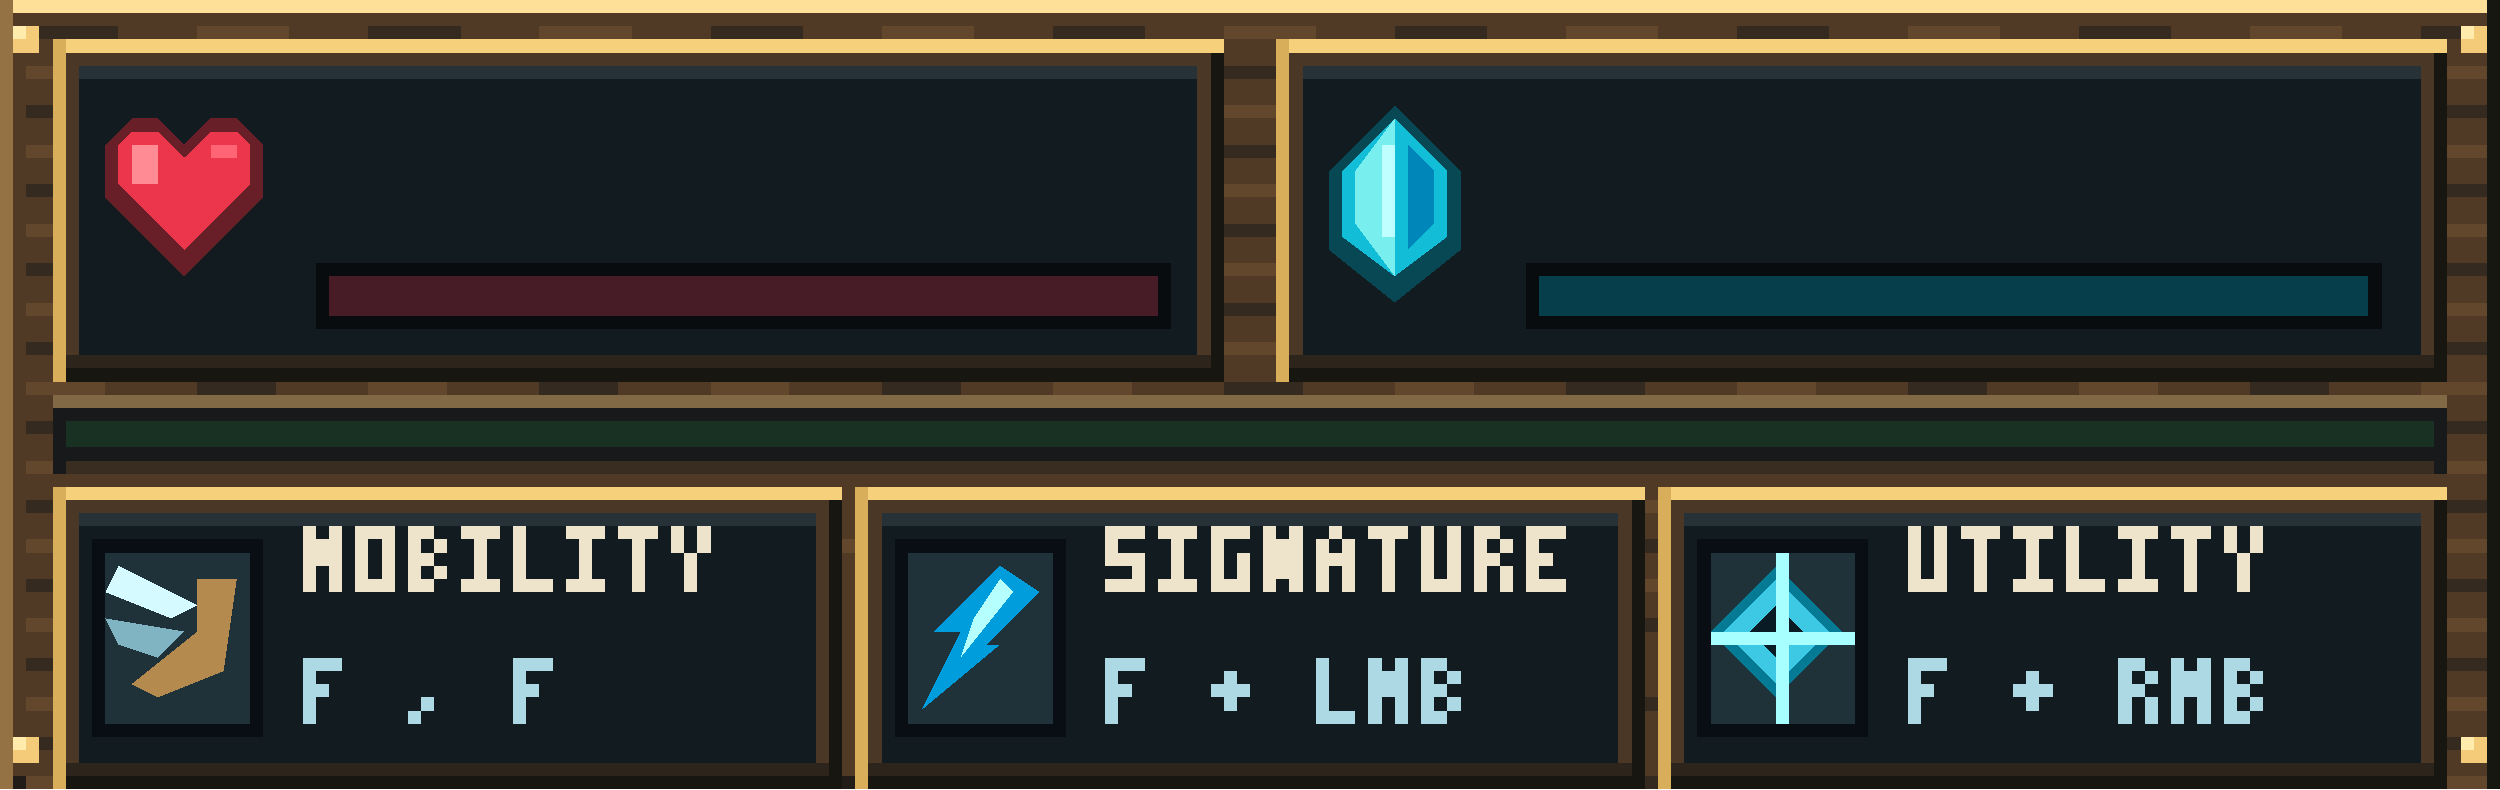
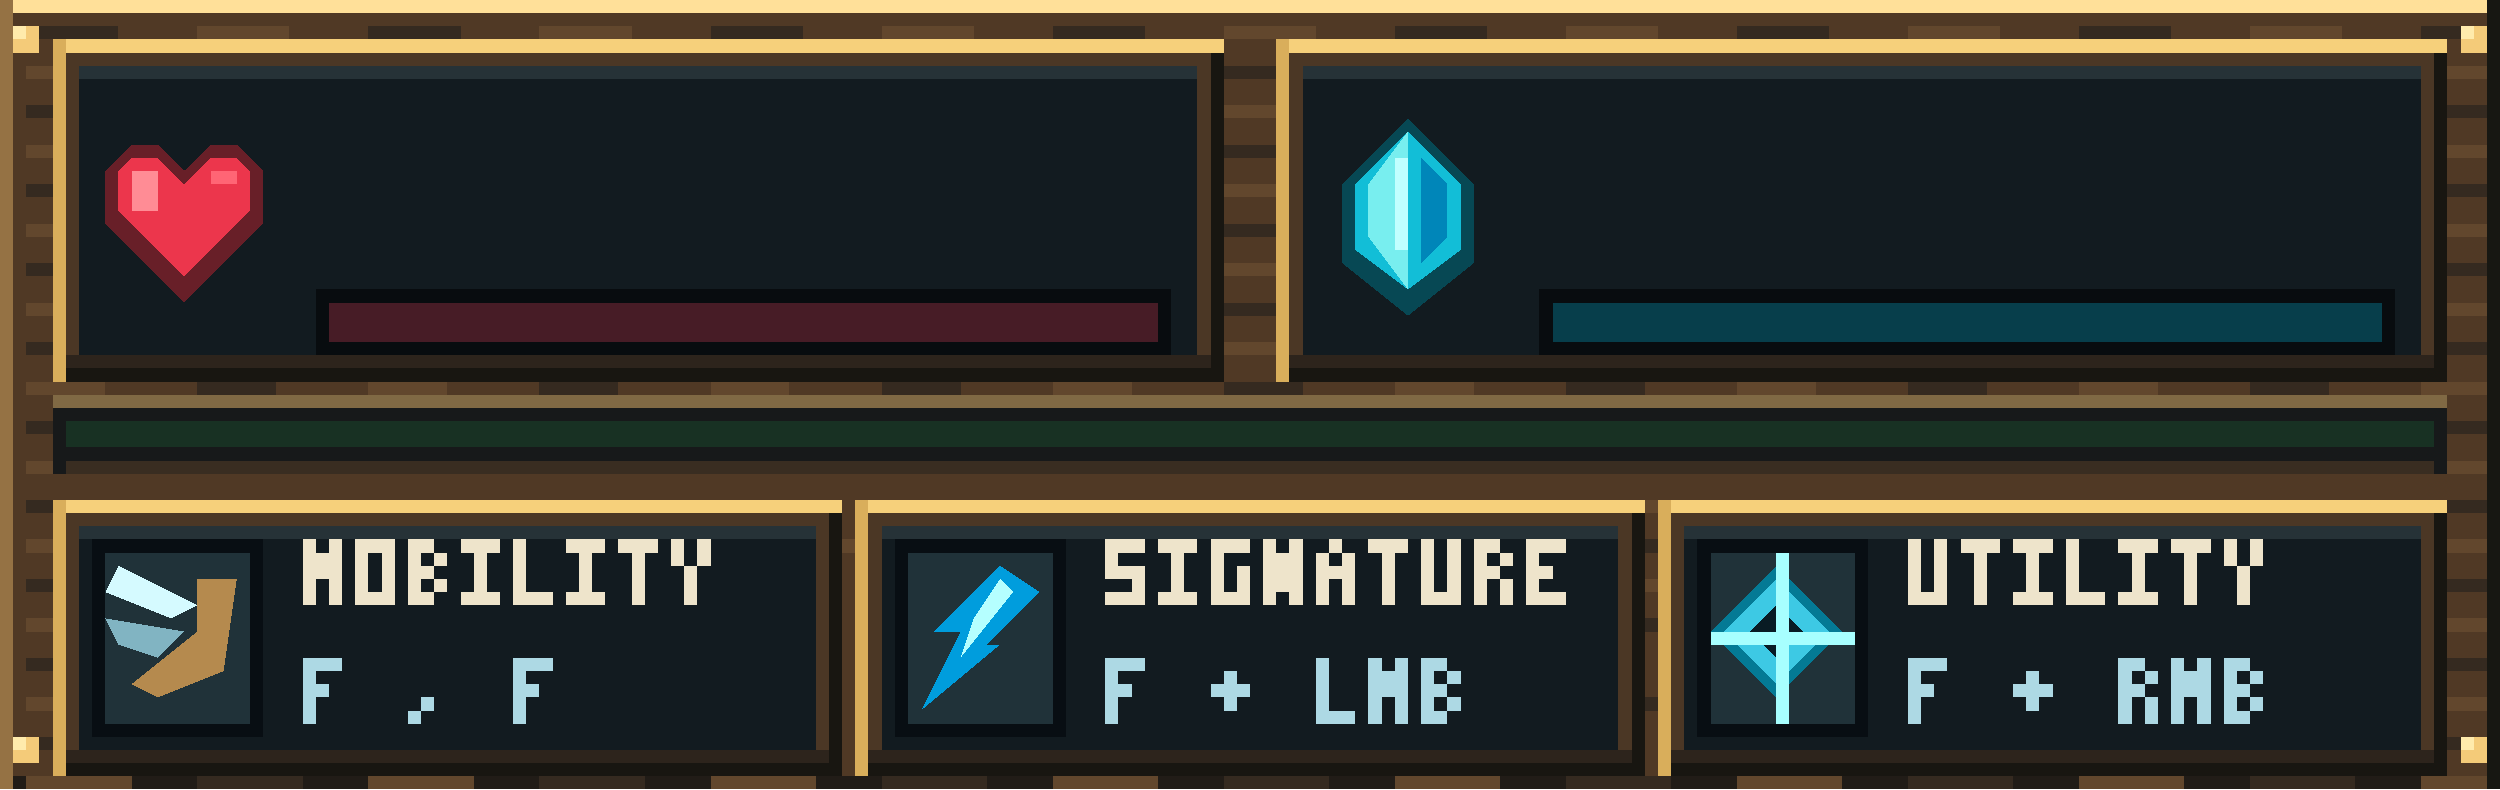
<svg xmlns="http://www.w3.org/2000/svg" width="190" height="60" viewBox="0 0 190 60" shape-rendering="crispEdges">
  <rect x="0" y="0" width="190" height="60" fill="#211c17" />
  <rect x="1" y="1" width="188" height="58" fill="#503925" />
  <rect x="2" y="2" width="7" height="1" fill="#352a20" />
  <rect x="15" y="2" width="7" height="1" fill="#62472d" />
  <rect x="28" y="2" width="7" height="1" fill="#352a20" />
  <rect x="41" y="2" width="7" height="1" fill="#62472d" />
  <rect x="54" y="2" width="7" height="1" fill="#352a20" />
  <rect x="67" y="2" width="7" height="1" fill="#62472d" />
  <rect x="80" y="2" width="7" height="1" fill="#352a20" />
  <rect x="93" y="2" width="7" height="1" fill="#62472d" />
  <rect x="106" y="2" width="7" height="1" fill="#352a20" />
  <rect x="119" y="2" width="7" height="1" fill="#62472d" />
  <rect x="132" y="2" width="7" height="1" fill="#352a20" />
  <rect x="145" y="2" width="7" height="1" fill="#62472d" />
  <rect x="158" y="2" width="7" height="1" fill="#352a20" />
  <rect x="171" y="2" width="7" height="1" fill="#62472d" />
  <rect x="184" y="2" width="7" height="1" fill="#352a20" />
  <rect x="2" y="5" width="10" height="1" fill="#62472d" />
  <rect x="15" y="5" width="10" height="1" fill="#352a20" />
  <rect x="28" y="5" width="10" height="1" fill="#62472d" />
  <rect x="41" y="5" width="10" height="1" fill="#352a20" />
  <rect x="54" y="5" width="10" height="1" fill="#62472d" />
  <rect x="67" y="5" width="10" height="1" fill="#352a20" />
  <rect x="80" y="5" width="10" height="1" fill="#62472d" />
  <rect x="93" y="5" width="10" height="1" fill="#352a20" />
  <rect x="106" y="5" width="10" height="1" fill="#62472d" />
  <rect x="119" y="5" width="10" height="1" fill="#352a20" />
  <rect x="132" y="5" width="10" height="1" fill="#62472d" />
  <rect x="145" y="5" width="10" height="1" fill="#352a20" />
  <rect x="158" y="5" width="10" height="1" fill="#62472d" />
  <rect x="171" y="5" width="10" height="1" fill="#352a20" />
  <rect x="184" y="5" width="10" height="1" fill="#62472d" />
  <rect x="2" y="8" width="6" height="1" fill="#352a20" />
  <rect x="15" y="8" width="6" height="1" fill="#62472d" />
  <rect x="28" y="8" width="6" height="1" fill="#352a20" />
  <rect x="41" y="8" width="6" height="1" fill="#62472d" />
  <rect x="54" y="8" width="6" height="1" fill="#352a20" />
  <rect x="67" y="8" width="6" height="1" fill="#62472d" />
  <rect x="80" y="8" width="6" height="1" fill="#352a20" />
  <rect x="93" y="8" width="6" height="1" fill="#62472d" />
  <rect x="106" y="8" width="6" height="1" fill="#352a20" />
  <rect x="119" y="8" width="6" height="1" fill="#62472d" />
  <rect x="132" y="8" width="6" height="1" fill="#352a20" />
  <rect x="145" y="8" width="6" height="1" fill="#62472d" />
  <rect x="158" y="8" width="6" height="1" fill="#352a20" />
  <rect x="171" y="8" width="6" height="1" fill="#62472d" />
  <rect x="184" y="8" width="6" height="1" fill="#352a20" />
  <rect x="2" y="11" width="9" height="1" fill="#62472d" />
  <rect x="15" y="11" width="9" height="1" fill="#352a20" />
  <rect x="28" y="11" width="9" height="1" fill="#62472d" />
  <rect x="41" y="11" width="9" height="1" fill="#352a20" />
  <rect x="54" y="11" width="9" height="1" fill="#62472d" />
  <rect x="67" y="11" width="9" height="1" fill="#352a20" />
  <rect x="80" y="11" width="9" height="1" fill="#62472d" />
  <rect x="93" y="11" width="9" height="1" fill="#352a20" />
  <rect x="106" y="11" width="9" height="1" fill="#62472d" />
  <rect x="119" y="11" width="9" height="1" fill="#352a20" />
  <rect x="132" y="11" width="9" height="1" fill="#62472d" />
  <rect x="145" y="11" width="9" height="1" fill="#352a20" />
  <rect x="158" y="11" width="9" height="1" fill="#62472d" />
  <rect x="171" y="11" width="9" height="1" fill="#352a20" />
  <rect x="184" y="11" width="9" height="1" fill="#62472d" />
  <rect x="2" y="14" width="5" height="1" fill="#352a20" />
  <rect x="15" y="14" width="5" height="1" fill="#62472d" />
  <rect x="28" y="14" width="5" height="1" fill="#352a20" />
  <rect x="41" y="14" width="5" height="1" fill="#62472d" />
  <rect x="54" y="14" width="5" height="1" fill="#352a20" />
  <rect x="67" y="14" width="5" height="1" fill="#62472d" />
  <rect x="80" y="14" width="5" height="1" fill="#352a20" />
  <rect x="93" y="14" width="5" height="1" fill="#62472d" />
  <rect x="106" y="14" width="5" height="1" fill="#352a20" />
  <rect x="119" y="14" width="5" height="1" fill="#62472d" />
  <rect x="132" y="14" width="5" height="1" fill="#352a20" />
  <rect x="145" y="14" width="5" height="1" fill="#62472d" />
  <rect x="158" y="14" width="5" height="1" fill="#352a20" />
  <rect x="171" y="14" width="5" height="1" fill="#62472d" />
  <rect x="184" y="14" width="5" height="1" fill="#352a20" />
  <rect x="2" y="17" width="8" height="1" fill="#62472d" />
  <rect x="15" y="17" width="8" height="1" fill="#352a20" />
  <rect x="28" y="17" width="8" height="1" fill="#62472d" />
  <rect x="41" y="17" width="8" height="1" fill="#352a20" />
  <rect x="54" y="17" width="8" height="1" fill="#62472d" />
  <rect x="67" y="17" width="8" height="1" fill="#352a20" />
  <rect x="80" y="17" width="8" height="1" fill="#62472d" />
  <rect x="93" y="17" width="8" height="1" fill="#352a20" />
  <rect x="106" y="17" width="8" height="1" fill="#62472d" />
  <rect x="119" y="17" width="8" height="1" fill="#352a20" />
  <rect x="132" y="17" width="8" height="1" fill="#62472d" />
  <rect x="145" y="17" width="8" height="1" fill="#352a20" />
  <rect x="158" y="17" width="8" height="1" fill="#62472d" />
  <rect x="171" y="17" width="8" height="1" fill="#352a20" />
  <rect x="184" y="17" width="8" height="1" fill="#62472d" />
  <rect x="2" y="20" width="11" height="1" fill="#352a20" />
  <rect x="15" y="20" width="11" height="1" fill="#62472d" />
  <rect x="28" y="20" width="11" height="1" fill="#352a20" />
  <rect x="41" y="20" width="11" height="1" fill="#62472d" />
  <rect x="54" y="20" width="11" height="1" fill="#352a20" />
  <rect x="67" y="20" width="11" height="1" fill="#62472d" />
  <rect x="80" y="20" width="11" height="1" fill="#352a20" />
  <rect x="93" y="20" width="11" height="1" fill="#62472d" />
  <rect x="106" y="20" width="11" height="1" fill="#352a20" />
  <rect x="119" y="20" width="11" height="1" fill="#62472d" />
  <rect x="132" y="20" width="11" height="1" fill="#352a20" />
  <rect x="145" y="20" width="11" height="1" fill="#62472d" />
  <rect x="158" y="20" width="11" height="1" fill="#352a20" />
  <rect x="171" y="20" width="11" height="1" fill="#62472d" />
  <rect x="184" y="20" width="11" height="1" fill="#352a20" />
  <rect x="2" y="23" width="7" height="1" fill="#62472d" />
  <rect x="15" y="23" width="7" height="1" fill="#352a20" />
  <rect x="28" y="23" width="7" height="1" fill="#62472d" />
  <rect x="41" y="23" width="7" height="1" fill="#352a20" />
  <rect x="54" y="23" width="7" height="1" fill="#62472d" />
  <rect x="67" y="23" width="7" height="1" fill="#352a20" />
  <rect x="80" y="23" width="7" height="1" fill="#62472d" />
  <rect x="93" y="23" width="7" height="1" fill="#352a20" />
  <rect x="106" y="23" width="7" height="1" fill="#62472d" />
  <rect x="119" y="23" width="7" height="1" fill="#352a20" />
  <rect x="132" y="23" width="7" height="1" fill="#62472d" />
  <rect x="145" y="23" width="7" height="1" fill="#352a20" />
  <rect x="158" y="23" width="7" height="1" fill="#62472d" />
  <rect x="171" y="23" width="7" height="1" fill="#352a20" />
  <rect x="184" y="23" width="7" height="1" fill="#62472d" />
  <rect x="2" y="26" width="10" height="1" fill="#352a20" />
  <rect x="15" y="26" width="10" height="1" fill="#62472d" />
  <rect x="28" y="26" width="10" height="1" fill="#352a20" />
  <rect x="41" y="26" width="10" height="1" fill="#62472d" />
  <rect x="54" y="26" width="10" height="1" fill="#352a20" />
  <rect x="67" y="26" width="10" height="1" fill="#62472d" />
  <rect x="80" y="26" width="10" height="1" fill="#352a20" />
  <rect x="93" y="26" width="10" height="1" fill="#62472d" />
  <rect x="106" y="26" width="10" height="1" fill="#352a20" />
  <rect x="119" y="26" width="10" height="1" fill="#62472d" />
  <rect x="132" y="26" width="10" height="1" fill="#352a20" />
  <rect x="145" y="26" width="10" height="1" fill="#62472d" />
  <rect x="158" y="26" width="10" height="1" fill="#352a20" />
  <rect x="171" y="26" width="10" height="1" fill="#62472d" />
  <rect x="184" y="26" width="10" height="1" fill="#352a20" />
  <rect x="2" y="29" width="6" height="1" fill="#62472d" />
  <rect x="15" y="29" width="6" height="1" fill="#352a20" />
  <rect x="28" y="29" width="6" height="1" fill="#62472d" />
  <rect x="41" y="29" width="6" height="1" fill="#352a20" />
  <rect x="54" y="29" width="6" height="1" fill="#62472d" />
  <rect x="67" y="29" width="6" height="1" fill="#352a20" />
  <rect x="80" y="29" width="6" height="1" fill="#62472d" />
  <rect x="93" y="29" width="6" height="1" fill="#352a20" />
  <rect x="106" y="29" width="6" height="1" fill="#62472d" />
  <rect x="119" y="29" width="6" height="1" fill="#352a20" />
  <rect x="132" y="29" width="6" height="1" fill="#62472d" />
  <rect x="145" y="29" width="6" height="1" fill="#352a20" />
  <rect x="158" y="29" width="6" height="1" fill="#62472d" />
  <rect x="171" y="29" width="6" height="1" fill="#352a20" />
  <rect x="184" y="29" width="6" height="1" fill="#62472d" />
  <rect x="2" y="32" width="9" height="1" fill="#352a20" />
  <rect x="15" y="32" width="9" height="1" fill="#62472d" />
  <rect x="28" y="32" width="9" height="1" fill="#352a20" />
  <rect x="41" y="32" width="9" height="1" fill="#62472d" />
  <rect x="54" y="32" width="9" height="1" fill="#352a20" />
  <rect x="67" y="32" width="9" height="1" fill="#62472d" />
  <rect x="80" y="32" width="9" height="1" fill="#352a20" />
  <rect x="93" y="32" width="9" height="1" fill="#62472d" />
  <rect x="106" y="32" width="9" height="1" fill="#352a20" />
  <rect x="119" y="32" width="9" height="1" fill="#62472d" />
  <rect x="132" y="32" width="9" height="1" fill="#352a20" />
  <rect x="145" y="32" width="9" height="1" fill="#62472d" />
  <rect x="158" y="32" width="9" height="1" fill="#352a20" />
  <rect x="171" y="32" width="9" height="1" fill="#62472d" />
  <rect x="184" y="32" width="9" height="1" fill="#352a20" />
  <rect x="2" y="35" width="5" height="1" fill="#62472d" />
  <rect x="15" y="35" width="5" height="1" fill="#352a20" />
  <rect x="28" y="35" width="5" height="1" fill="#62472d" />
  <rect x="41" y="35" width="5" height="1" fill="#352a20" />
  <rect x="54" y="35" width="5" height="1" fill="#62472d" />
  <rect x="67" y="35" width="5" height="1" fill="#352a20" />
  <rect x="80" y="35" width="5" height="1" fill="#62472d" />
  <rect x="93" y="35" width="5" height="1" fill="#352a20" />
  <rect x="106" y="35" width="5" height="1" fill="#62472d" />
  <rect x="119" y="35" width="5" height="1" fill="#352a20" />
  <rect x="132" y="35" width="5" height="1" fill="#62472d" />
  <rect x="145" y="35" width="5" height="1" fill="#352a20" />
  <rect x="158" y="35" width="5" height="1" fill="#62472d" />
  <rect x="171" y="35" width="5" height="1" fill="#352a20" />
  <rect x="184" y="35" width="5" height="1" fill="#62472d" />
  <rect x="2" y="38" width="8" height="1" fill="#352a20" />
  <rect x="15" y="38" width="8" height="1" fill="#62472d" />
  <rect x="28" y="38" width="8" height="1" fill="#352a20" />
  <rect x="41" y="38" width="8" height="1" fill="#62472d" />
  <rect x="54" y="38" width="8" height="1" fill="#352a20" />
  <rect x="67" y="38" width="8" height="1" fill="#62472d" />
  <rect x="80" y="38" width="8" height="1" fill="#352a20" />
  <rect x="93" y="38" width="8" height="1" fill="#62472d" />
  <rect x="106" y="38" width="8" height="1" fill="#352a20" />
  <rect x="119" y="38" width="8" height="1" fill="#62472d" />
  <rect x="132" y="38" width="8" height="1" fill="#352a20" />
  <rect x="145" y="38" width="8" height="1" fill="#62472d" />
  <rect x="158" y="38" width="8" height="1" fill="#352a20" />
  <rect x="171" y="38" width="8" height="1" fill="#62472d" />
  <rect x="184" y="38" width="8" height="1" fill="#352a20" />
  <rect x="2" y="41" width="11" height="1" fill="#62472d" />
  <rect x="15" y="41" width="11" height="1" fill="#352a20" />
  <rect x="28" y="41" width="11" height="1" fill="#62472d" />
  <rect x="41" y="41" width="11" height="1" fill="#352a20" />
  <rect x="54" y="41" width="11" height="1" fill="#62472d" />
  <rect x="67" y="41" width="11" height="1" fill="#352a20" />
  <rect x="80" y="41" width="11" height="1" fill="#62472d" />
  <rect x="93" y="41" width="11" height="1" fill="#352a20" />
  <rect x="106" y="41" width="11" height="1" fill="#62472d" />
  <rect x="119" y="41" width="11" height="1" fill="#352a20" />
  <rect x="132" y="41" width="11" height="1" fill="#62472d" />
  <rect x="145" y="41" width="11" height="1" fill="#352a20" />
  <rect x="158" y="41" width="11" height="1" fill="#62472d" />
  <rect x="171" y="41" width="11" height="1" fill="#352a20" />
  <rect x="184" y="41" width="11" height="1" fill="#62472d" />
  <rect x="2" y="44" width="7" height="1" fill="#352a20" />
  <rect x="15" y="44" width="7" height="1" fill="#62472d" />
  <rect x="28" y="44" width="7" height="1" fill="#352a20" />
  <rect x="41" y="44" width="7" height="1" fill="#62472d" />
  <rect x="54" y="44" width="7" height="1" fill="#352a20" />
  <rect x="67" y="44" width="7" height="1" fill="#62472d" />
  <rect x="80" y="44" width="7" height="1" fill="#352a20" />
  <rect x="93" y="44" width="7" height="1" fill="#62472d" />
  <rect x="106" y="44" width="7" height="1" fill="#352a20" />
  <rect x="119" y="44" width="7" height="1" fill="#62472d" />
  <rect x="132" y="44" width="7" height="1" fill="#352a20" />
  <rect x="145" y="44" width="7" height="1" fill="#62472d" />
  <rect x="158" y="44" width="7" height="1" fill="#352a20" />
  <rect x="171" y="44" width="7" height="1" fill="#62472d" />
  <rect x="184" y="44" width="7" height="1" fill="#352a20" />
  <rect x="2" y="47" width="10" height="1" fill="#62472d" />
  <rect x="15" y="47" width="10" height="1" fill="#352a20" />
  <rect x="28" y="47" width="10" height="1" fill="#62472d" />
  <rect x="41" y="47" width="10" height="1" fill="#352a20" />
  <rect x="54" y="47" width="10" height="1" fill="#62472d" />
  <rect x="67" y="47" width="10" height="1" fill="#352a20" />
  <rect x="80" y="47" width="10" height="1" fill="#62472d" />
  <rect x="93" y="47" width="10" height="1" fill="#352a20" />
  <rect x="106" y="47" width="10" height="1" fill="#62472d" />
  <rect x="119" y="47" width="10" height="1" fill="#352a20" />
  <rect x="132" y="47" width="10" height="1" fill="#62472d" />
  <rect x="145" y="47" width="10" height="1" fill="#352a20" />
  <rect x="158" y="47" width="10" height="1" fill="#62472d" />
  <rect x="171" y="47" width="10" height="1" fill="#352a20" />
  <rect x="184" y="47" width="10" height="1" fill="#62472d" />
  <rect x="2" y="50" width="6" height="1" fill="#352a20" />
  <rect x="15" y="50" width="6" height="1" fill="#62472d" />
  <rect x="28" y="50" width="6" height="1" fill="#352a20" />
  <rect x="41" y="50" width="6" height="1" fill="#62472d" />
  <rect x="54" y="50" width="6" height="1" fill="#352a20" />
  <rect x="67" y="50" width="6" height="1" fill="#62472d" />
  <rect x="80" y="50" width="6" height="1" fill="#352a20" />
  <rect x="93" y="50" width="6" height="1" fill="#62472d" />
  <rect x="106" y="50" width="6" height="1" fill="#352a20" />
  <rect x="119" y="50" width="6" height="1" fill="#62472d" />
  <rect x="132" y="50" width="6" height="1" fill="#352a20" />
  <rect x="145" y="50" width="6" height="1" fill="#62472d" />
  <rect x="158" y="50" width="6" height="1" fill="#352a20" />
  <rect x="171" y="50" width="6" height="1" fill="#62472d" />
  <rect x="184" y="50" width="6" height="1" fill="#352a20" />
  <rect x="2" y="53" width="9" height="1" fill="#62472d" />
  <rect x="15" y="53" width="9" height="1" fill="#352a20" />
  <rect x="28" y="53" width="9" height="1" fill="#62472d" />
  <rect x="41" y="53" width="9" height="1" fill="#352a20" />
  <rect x="54" y="53" width="9" height="1" fill="#62472d" />
  <rect x="67" y="53" width="9" height="1" fill="#352a20" />
  <rect x="80" y="53" width="9" height="1" fill="#62472d" />
  <rect x="93" y="53" width="9" height="1" fill="#352a20" />
  <rect x="106" y="53" width="9" height="1" fill="#62472d" />
  <rect x="119" y="53" width="9" height="1" fill="#352a20" />
  <rect x="132" y="53" width="9" height="1" fill="#62472d" />
  <rect x="145" y="53" width="9" height="1" fill="#352a20" />
  <rect x="158" y="53" width="9" height="1" fill="#62472d" />
  <rect x="171" y="53" width="9" height="1" fill="#352a20" />
  <rect x="184" y="53" width="9" height="1" fill="#62472d" />
  <rect x="2" y="56" width="5" height="1" fill="#352a20" />
  <rect x="15" y="56" width="5" height="1" fill="#62472d" />
  <rect x="28" y="56" width="5" height="1" fill="#352a20" />
  <rect x="41" y="56" width="5" height="1" fill="#62472d" />
  <rect x="54" y="56" width="5" height="1" fill="#352a20" />
  <rect x="67" y="56" width="5" height="1" fill="#62472d" />
  <rect x="80" y="56" width="5" height="1" fill="#352a20" />
  <rect x="93" y="56" width="5" height="1" fill="#62472d" />
  <rect x="106" y="56" width="5" height="1" fill="#352a20" />
  <rect x="119" y="56" width="5" height="1" fill="#62472d" />
  <rect x="132" y="56" width="5" height="1" fill="#352a20" />
  <rect x="145" y="56" width="5" height="1" fill="#62472d" />
  <rect x="158" y="56" width="5" height="1" fill="#352a20" />
  <rect x="171" y="56" width="5" height="1" fill="#62472d" />
  <rect x="184" y="56" width="5" height="1" fill="#352a20" />
  <rect x="2" y="59" width="8" height="1" fill="#62472d" />
  <rect x="15" y="59" width="8" height="1" fill="#352a20" />
  <rect x="28" y="59" width="8" height="1" fill="#62472d" />
  <rect x="41" y="59" width="8" height="1" fill="#352a20" />
  <rect x="54" y="59" width="8" height="1" fill="#62472d" />
  <rect x="67" y="59" width="8" height="1" fill="#352a20" />
  <rect x="80" y="59" width="8" height="1" fill="#62472d" />
  <rect x="93" y="59" width="8" height="1" fill="#352a20" />
  <rect x="106" y="59" width="8" height="1" fill="#62472d" />
  <rect x="119" y="59" width="8" height="1" fill="#352a20" />
  <rect x="132" y="59" width="8" height="1" fill="#62472d" />
  <rect x="145" y="59" width="8" height="1" fill="#352a20" />
  <rect x="158" y="59" width="8" height="1" fill="#62472d" />
  <rect x="171" y="59" width="8" height="1" fill="#352a20" />
  <rect x="184" y="59" width="8" height="1" fill="#62472d" />
  <rect x="0" y="0" width="190" height="1" fill="#ffe099" />
  <rect x="0" y="0" width="1" height="60" fill="#957244" />
  <rect x="189" y="0" width="1" height="60" fill="#171712" />
  <rect x="4" y="3" width="89" height="26" fill="#181611" />
  <rect x="4" y="3" width="89" height="1" fill="#f6d07b" />
  <rect x="4" y="3" width="1" height="26" fill="#d9ae5b" />
  <rect x="5" y="4" width="87" height="24" fill="#4b3725" />
  <rect x="6" y="5" width="85" height="22" fill="#121b20" />
  <rect x="6" y="5" width="85" height="1" fill="#263237" />
  <rect x="5" y="27" width="87" height="1" fill="#2d241c" />
  <rect x="97" y="3" width="89" height="26" fill="#181611" />
  <rect x="97" y="3" width="89" height="1" fill="#f6d07b" />
  <rect x="97" y="3" width="1" height="26" fill="#d9ae5b" />
  <rect x="98" y="4" width="87" height="24" fill="#4b3725" />
  <rect x="99" y="5" width="85" height="22" fill="#121b20" />
  <rect x="99" y="5" width="85" height="1" fill="#263237" />
  <rect x="98" y="27" width="87" height="1" fill="#2d241c" />
-   <g transform="translate(8 9)">
+   <g transform="translate(8 11)">
    <polygon points="0,2 2,0 4,0 6,2 8,0 10,0 12,2 12,6 6,12 0,6" fill="#681f28" />
    <polygon points="1,2 2,1 4,1 6,3 8,1 10,1 11,2 11,5 6,10 1,5" fill="#ec364c" />
    <rect x="2" y="2" width="2" height="3" fill="#ff8c95" />
    <rect x="8" y="2" width="2" height="1" fill="#ff6575" />
  </g>
-   <g transform="translate(101 8)">
+   <g transform="translate(102 9)">
    <polygon points="5,0 10,5 10,11 5,15 0,11 0,5" fill="#074854" />
    <polygon points="5,1 9,5 9,10 5,13 1,10 1,5" fill="#12bed7" />
    <polygon points="5,1 5,13 2,9 2,5" fill="#78eeef" />
    <polygon points="6,3 8,5 8,9 6,11" fill="#0086b9" />
    <rect x="4" y="3" width="1" height="7" fill="#c0ffff" />
  </g>
-   <rect x="24" y="20" width="65" height="5" fill="#080c0f" />
-   <rect x="25" y="21" width="63" height="3" fill="#471c26" />
-   <rect x="116" y="20" width="65" height="5" fill="#080c0f" />
-   <rect x="117" y="21" width="63" height="3" fill="#073e4b" />
+   <rect x="24" y="22" width="65" height="5" fill="#080c0f" />
+   <rect x="25" y="23" width="63" height="3" fill="#471c26" />
+   <rect x="117" y="22" width="65" height="5" fill="#080c0f" />
+   <rect x="118" y="23" width="63" height="3" fill="#073e4b" />
  <rect x="4" y="30" width="182" height="6" fill="#17191a" />
  <rect x="4" y="30" width="182" height="1" fill="#806944" />
  <rect x="5" y="32" width="180" height="2" fill="#183123" />
  <rect x="5" y="35" width="180" height="1" fill="#392d21" />
-   <rect x="4" y="37" width="60" height="23" fill="#181611" />
-   <rect x="4" y="37" width="60" height="1" fill="#f6d07b" />
-   <rect x="4" y="37" width="1" height="23" fill="#d9ae5b" />
-   <rect x="5" y="38" width="58" height="21" fill="#4b3725" />
-   <rect x="6" y="39" width="56" height="19" fill="#121b20" />
-   <rect x="6" y="39" width="56" height="1" fill="#263237" />
-   <rect x="5" y="58" width="58" height="1" fill="#2d241c" />
+   <rect x="4" y="38" width="60" height="21" fill="#181611" />
+   <rect x="4" y="38" width="60" height="1" fill="#f6d07b" />
+   <rect x="4" y="38" width="1" height="21" fill="#d9ae5b" />
+   <rect x="5" y="39" width="58" height="19" fill="#4b3725" />
+   <rect x="6" y="40" width="56" height="17" fill="#121b20" />
+   <rect x="6" y="40" width="56" height="1" fill="#263237" />
+   <rect x="5" y="57" width="58" height="1" fill="#2d241c" />
  <rect x="7" y="41" width="13" height="15" fill="#080e13" />
  <rect x="8" y="42" width="11" height="13" fill="#203239" />
  <polygon points="15,44 18,44 17,51 12,53 10,52 15,48" fill="#b58a4e" />
  <polygon points="9,43 15,46 13,47 8,45" fill="#d5faff" />
  <polygon points="8,47 14,48 12,50 9,49" fill="#81b4c2" />
-   <rect x="23" y="40" width="1" height="1" fill="#eee4cb" />
-   <rect x="25" y="40" width="1" height="1" fill="#eee4cb" />
  <rect x="23" y="41" width="1" height="1" fill="#eee4cb" />
-   <rect x="24" y="41" width="1" height="1" fill="#eee4cb" />
  <rect x="25" y="41" width="1" height="1" fill="#eee4cb" />
  <rect x="23" y="42" width="1" height="1" fill="#eee4cb" />
  <rect x="24" y="42" width="1" height="1" fill="#eee4cb" />
  <rect x="25" y="42" width="1" height="1" fill="#eee4cb" />
  <rect x="23" y="43" width="1" height="1" fill="#eee4cb" />
+   <rect x="24" y="43" width="1" height="1" fill="#eee4cb" />
  <rect x="25" y="43" width="1" height="1" fill="#eee4cb" />
  <rect x="23" y="44" width="1" height="1" fill="#eee4cb" />
  <rect x="25" y="44" width="1" height="1" fill="#eee4cb" />
-   <rect x="27" y="40" width="1" height="1" fill="#eee4cb" />
-   <rect x="28" y="40" width="1" height="1" fill="#eee4cb" />
-   <rect x="29" y="40" width="1" height="1" fill="#eee4cb" />
+   <rect x="23" y="45" width="1" height="1" fill="#eee4cb" />
+   <rect x="25" y="45" width="1" height="1" fill="#eee4cb" />
  <rect x="27" y="41" width="1" height="1" fill="#eee4cb" />
+   <rect x="28" y="41" width="1" height="1" fill="#eee4cb" />
  <rect x="29" y="41" width="1" height="1" fill="#eee4cb" />
  <rect x="27" y="42" width="1" height="1" fill="#eee4cb" />
  <rect x="29" y="42" width="1" height="1" fill="#eee4cb" />
  <rect x="27" y="43" width="1" height="1" fill="#eee4cb" />
  <rect x="29" y="43" width="1" height="1" fill="#eee4cb" />
  <rect x="27" y="44" width="1" height="1" fill="#eee4cb" />
-   <rect x="28" y="44" width="1" height="1" fill="#eee4cb" />
  <rect x="29" y="44" width="1" height="1" fill="#eee4cb" />
-   <rect x="31" y="40" width="1" height="1" fill="#eee4cb" />
-   <rect x="32" y="40" width="1" height="1" fill="#eee4cb" />
+   <rect x="27" y="45" width="1" height="1" fill="#eee4cb" />
+   <rect x="28" y="45" width="1" height="1" fill="#eee4cb" />
+   <rect x="29" y="45" width="1" height="1" fill="#eee4cb" />
  <rect x="31" y="41" width="1" height="1" fill="#eee4cb" />
-   <rect x="33" y="41" width="1" height="1" fill="#eee4cb" />
+   <rect x="32" y="41" width="1" height="1" fill="#eee4cb" />
  <rect x="31" y="42" width="1" height="1" fill="#eee4cb" />
-   <rect x="32" y="42" width="1" height="1" fill="#eee4cb" />
+   <rect x="33" y="42" width="1" height="1" fill="#eee4cb" />
  <rect x="31" y="43" width="1" height="1" fill="#eee4cb" />
-   <rect x="33" y="43" width="1" height="1" fill="#eee4cb" />
+   <rect x="32" y="43" width="1" height="1" fill="#eee4cb" />
  <rect x="31" y="44" width="1" height="1" fill="#eee4cb" />
-   <rect x="32" y="44" width="1" height="1" fill="#eee4cb" />
-   <rect x="35" y="40" width="1" height="1" fill="#eee4cb" />
-   <rect x="36" y="40" width="1" height="1" fill="#eee4cb" />
-   <rect x="37" y="40" width="1" height="1" fill="#eee4cb" />
+   <rect x="33" y="44" width="1" height="1" fill="#eee4cb" />
+   <rect x="31" y="45" width="1" height="1" fill="#eee4cb" />
+   <rect x="32" y="45" width="1" height="1" fill="#eee4cb" />
+   <rect x="35" y="41" width="1" height="1" fill="#eee4cb" />
  <rect x="36" y="41" width="1" height="1" fill="#eee4cb" />
+   <rect x="37" y="41" width="1" height="1" fill="#eee4cb" />
  <rect x="36" y="42" width="1" height="1" fill="#eee4cb" />
  <rect x="36" y="43" width="1" height="1" fill="#eee4cb" />
-   <rect x="35" y="44" width="1" height="1" fill="#eee4cb" />
  <rect x="36" y="44" width="1" height="1" fill="#eee4cb" />
-   <rect x="37" y="44" width="1" height="1" fill="#eee4cb" />
-   <rect x="39" y="40" width="1" height="1" fill="#eee4cb" />
+   <rect x="35" y="45" width="1" height="1" fill="#eee4cb" />
+   <rect x="36" y="45" width="1" height="1" fill="#eee4cb" />
+   <rect x="37" y="45" width="1" height="1" fill="#eee4cb" />
  <rect x="39" y="41" width="1" height="1" fill="#eee4cb" />
  <rect x="39" y="42" width="1" height="1" fill="#eee4cb" />
  <rect x="39" y="43" width="1" height="1" fill="#eee4cb" />
  <rect x="39" y="44" width="1" height="1" fill="#eee4cb" />
-   <rect x="40" y="44" width="1" height="1" fill="#eee4cb" />
-   <rect x="41" y="44" width="1" height="1" fill="#eee4cb" />
-   <rect x="43" y="40" width="1" height="1" fill="#eee4cb" />
-   <rect x="44" y="40" width="1" height="1" fill="#eee4cb" />
-   <rect x="45" y="40" width="1" height="1" fill="#eee4cb" />
+   <rect x="39" y="45" width="1" height="1" fill="#eee4cb" />
+   <rect x="40" y="45" width="1" height="1" fill="#eee4cb" />
+   <rect x="41" y="45" width="1" height="1" fill="#eee4cb" />
+   <rect x="43" y="41" width="1" height="1" fill="#eee4cb" />
  <rect x="44" y="41" width="1" height="1" fill="#eee4cb" />
+   <rect x="45" y="41" width="1" height="1" fill="#eee4cb" />
  <rect x="44" y="42" width="1" height="1" fill="#eee4cb" />
  <rect x="44" y="43" width="1" height="1" fill="#eee4cb" />
-   <rect x="43" y="44" width="1" height="1" fill="#eee4cb" />
  <rect x="44" y="44" width="1" height="1" fill="#eee4cb" />
-   <rect x="45" y="44" width="1" height="1" fill="#eee4cb" />
-   <rect x="47" y="40" width="1" height="1" fill="#eee4cb" />
-   <rect x="48" y="40" width="1" height="1" fill="#eee4cb" />
-   <rect x="49" y="40" width="1" height="1" fill="#eee4cb" />
+   <rect x="43" y="45" width="1" height="1" fill="#eee4cb" />
+   <rect x="44" y="45" width="1" height="1" fill="#eee4cb" />
+   <rect x="45" y="45" width="1" height="1" fill="#eee4cb" />
+   <rect x="47" y="41" width="1" height="1" fill="#eee4cb" />
  <rect x="48" y="41" width="1" height="1" fill="#eee4cb" />
+   <rect x="49" y="41" width="1" height="1" fill="#eee4cb" />
  <rect x="48" y="42" width="1" height="1" fill="#eee4cb" />
  <rect x="48" y="43" width="1" height="1" fill="#eee4cb" />
  <rect x="48" y="44" width="1" height="1" fill="#eee4cb" />
-   <rect x="51" y="40" width="1" height="1" fill="#eee4cb" />
-   <rect x="53" y="40" width="1" height="1" fill="#eee4cb" />
+   <rect x="48" y="45" width="1" height="1" fill="#eee4cb" />
  <rect x="51" y="41" width="1" height="1" fill="#eee4cb" />
  <rect x="53" y="41" width="1" height="1" fill="#eee4cb" />
-   <rect x="52" y="42" width="1" height="1" fill="#eee4cb" />
+   <rect x="51" y="42" width="1" height="1" fill="#eee4cb" />
+   <rect x="53" y="42" width="1" height="1" fill="#eee4cb" />
  <rect x="52" y="43" width="1" height="1" fill="#eee4cb" />
  <rect x="52" y="44" width="1" height="1" fill="#eee4cb" />
+   <rect x="52" y="45" width="1" height="1" fill="#eee4cb" />
  <rect x="23" y="50" width="1" height="1" fill="#add9e4" />
  <rect x="24" y="50" width="1" height="1" fill="#add9e4" />
  <rect x="25" y="50" width="1" height="1" fill="#add9e4" />
  <rect x="23" y="51" width="1" height="1" fill="#add9e4" />
  <rect x="23" y="52" width="1" height="1" fill="#add9e4" />
  <rect x="24" y="52" width="1" height="1" fill="#add9e4" />
  <rect x="23" y="53" width="1" height="1" fill="#add9e4" />
  <rect x="23" y="54" width="1" height="1" fill="#add9e4" />
  <rect x="32" y="53" width="1" height="1" fill="#add9e4" />
  <rect x="31" y="54" width="1" height="1" fill="#add9e4" />
  <rect x="39" y="50" width="1" height="1" fill="#add9e4" />
  <rect x="40" y="50" width="1" height="1" fill="#add9e4" />
  <rect x="41" y="50" width="1" height="1" fill="#add9e4" />
  <rect x="39" y="51" width="1" height="1" fill="#add9e4" />
  <rect x="39" y="52" width="1" height="1" fill="#add9e4" />
  <rect x="40" y="52" width="1" height="1" fill="#add9e4" />
  <rect x="39" y="53" width="1" height="1" fill="#add9e4" />
  <rect x="39" y="54" width="1" height="1" fill="#add9e4" />
-   <rect x="65" y="37" width="60" height="23" fill="#181611" />
-   <rect x="65" y="37" width="60" height="1" fill="#f6d07b" />
-   <rect x="65" y="37" width="1" height="23" fill="#d9ae5b" />
-   <rect x="66" y="38" width="58" height="21" fill="#4b3725" />
-   <rect x="67" y="39" width="56" height="19" fill="#121b20" />
-   <rect x="67" y="39" width="56" height="1" fill="#263237" />
-   <rect x="66" y="58" width="58" height="1" fill="#2d241c" />
+   <rect x="65" y="38" width="60" height="21" fill="#181611" />
+   <rect x="65" y="38" width="60" height="1" fill="#f6d07b" />
+   <rect x="65" y="38" width="1" height="21" fill="#d9ae5b" />
+   <rect x="66" y="39" width="58" height="19" fill="#4b3725" />
+   <rect x="67" y="40" width="56" height="17" fill="#121b20" />
+   <rect x="67" y="40" width="56" height="1" fill="#263237" />
+   <rect x="66" y="57" width="58" height="1" fill="#2d241c" />
  <rect x="68" y="41" width="13" height="15" fill="#080e13" />
  <rect x="69" y="42" width="11" height="13" fill="#203239" />
  <polygon points="76,43 79,45 75,49 76,49 70,54 73,48 71,48" fill="#009ddd" />
  <polygon points="76,44 77,45 73,50 74,47" fill="#b5ffff" />
-   <rect x="84" y="40" width="1" height="1" fill="#eee4cb" />
-   <rect x="85" y="40" width="1" height="1" fill="#eee4cb" />
-   <rect x="86" y="40" width="1" height="1" fill="#eee4cb" />
  <rect x="84" y="41" width="1" height="1" fill="#eee4cb" />
+   <rect x="85" y="41" width="1" height="1" fill="#eee4cb" />
+   <rect x="86" y="41" width="1" height="1" fill="#eee4cb" />
  <rect x="84" y="42" width="1" height="1" fill="#eee4cb" />
-   <rect x="85" y="42" width="1" height="1" fill="#eee4cb" />
-   <rect x="86" y="42" width="1" height="1" fill="#eee4cb" />
+   <rect x="84" y="43" width="1" height="1" fill="#eee4cb" />
+   <rect x="85" y="43" width="1" height="1" fill="#eee4cb" />
  <rect x="86" y="43" width="1" height="1" fill="#eee4cb" />
-   <rect x="84" y="44" width="1" height="1" fill="#eee4cb" />
-   <rect x="85" y="44" width="1" height="1" fill="#eee4cb" />
  <rect x="86" y="44" width="1" height="1" fill="#eee4cb" />
-   <rect x="88" y="40" width="1" height="1" fill="#eee4cb" />
-   <rect x="89" y="40" width="1" height="1" fill="#eee4cb" />
-   <rect x="90" y="40" width="1" height="1" fill="#eee4cb" />
+   <rect x="84" y="45" width="1" height="1" fill="#eee4cb" />
+   <rect x="85" y="45" width="1" height="1" fill="#eee4cb" />
+   <rect x="86" y="45" width="1" height="1" fill="#eee4cb" />
+   <rect x="88" y="41" width="1" height="1" fill="#eee4cb" />
  <rect x="89" y="41" width="1" height="1" fill="#eee4cb" />
+   <rect x="90" y="41" width="1" height="1" fill="#eee4cb" />
  <rect x="89" y="42" width="1" height="1" fill="#eee4cb" />
  <rect x="89" y="43" width="1" height="1" fill="#eee4cb" />
-   <rect x="88" y="44" width="1" height="1" fill="#eee4cb" />
  <rect x="89" y="44" width="1" height="1" fill="#eee4cb" />
-   <rect x="90" y="44" width="1" height="1" fill="#eee4cb" />
-   <rect x="92" y="40" width="1" height="1" fill="#eee4cb" />
-   <rect x="93" y="40" width="1" height="1" fill="#eee4cb" />
-   <rect x="94" y="40" width="1" height="1" fill="#eee4cb" />
+   <rect x="88" y="45" width="1" height="1" fill="#eee4cb" />
+   <rect x="89" y="45" width="1" height="1" fill="#eee4cb" />
+   <rect x="90" y="45" width="1" height="1" fill="#eee4cb" />
  <rect x="92" y="41" width="1" height="1" fill="#eee4cb" />
+   <rect x="93" y="41" width="1" height="1" fill="#eee4cb" />
+   <rect x="94" y="41" width="1" height="1" fill="#eee4cb" />
  <rect x="92" y="42" width="1" height="1" fill="#eee4cb" />
-   <rect x="94" y="42" width="1" height="1" fill="#eee4cb" />
  <rect x="92" y="43" width="1" height="1" fill="#eee4cb" />
  <rect x="94" y="43" width="1" height="1" fill="#eee4cb" />
  <rect x="92" y="44" width="1" height="1" fill="#eee4cb" />
-   <rect x="93" y="44" width="1" height="1" fill="#eee4cb" />
  <rect x="94" y="44" width="1" height="1" fill="#eee4cb" />
-   <rect x="96" y="40" width="1" height="1" fill="#eee4cb" />
-   <rect x="98" y="40" width="1" height="1" fill="#eee4cb" />
+   <rect x="92" y="45" width="1" height="1" fill="#eee4cb" />
+   <rect x="93" y="45" width="1" height="1" fill="#eee4cb" />
+   <rect x="94" y="45" width="1" height="1" fill="#eee4cb" />
  <rect x="96" y="41" width="1" height="1" fill="#eee4cb" />
-   <rect x="97" y="41" width="1" height="1" fill="#eee4cb" />
  <rect x="98" y="41" width="1" height="1" fill="#eee4cb" />
  <rect x="96" y="42" width="1" height="1" fill="#eee4cb" />
  <rect x="97" y="42" width="1" height="1" fill="#eee4cb" />
  <rect x="98" y="42" width="1" height="1" fill="#eee4cb" />
  <rect x="96" y="43" width="1" height="1" fill="#eee4cb" />
  <rect x="97" y="43" width="1" height="1" fill="#eee4cb" />
  <rect x="98" y="43" width="1" height="1" fill="#eee4cb" />
  <rect x="96" y="44" width="1" height="1" fill="#eee4cb" />
+   <rect x="97" y="44" width="1" height="1" fill="#eee4cb" />
  <rect x="98" y="44" width="1" height="1" fill="#eee4cb" />
-   <rect x="101" y="40" width="1" height="1" fill="#eee4cb" />
-   <rect x="100" y="41" width="1" height="1" fill="#eee4cb" />
-   <rect x="102" y="41" width="1" height="1" fill="#eee4cb" />
+   <rect x="96" y="45" width="1" height="1" fill="#eee4cb" />
+   <rect x="98" y="45" width="1" height="1" fill="#eee4cb" />
+   <rect x="101" y="41" width="1" height="1" fill="#eee4cb" />
  <rect x="100" y="42" width="1" height="1" fill="#eee4cb" />
-   <rect x="101" y="42" width="1" height="1" fill="#eee4cb" />
  <rect x="102" y="42" width="1" height="1" fill="#eee4cb" />
  <rect x="100" y="43" width="1" height="1" fill="#eee4cb" />
+   <rect x="101" y="43" width="1" height="1" fill="#eee4cb" />
  <rect x="102" y="43" width="1" height="1" fill="#eee4cb" />
  <rect x="100" y="44" width="1" height="1" fill="#eee4cb" />
  <rect x="102" y="44" width="1" height="1" fill="#eee4cb" />
-   <rect x="104" y="40" width="1" height="1" fill="#eee4cb" />
-   <rect x="105" y="40" width="1" height="1" fill="#eee4cb" />
-   <rect x="106" y="40" width="1" height="1" fill="#eee4cb" />
+   <rect x="100" y="45" width="1" height="1" fill="#eee4cb" />
+   <rect x="102" y="45" width="1" height="1" fill="#eee4cb" />
+   <rect x="104" y="41" width="1" height="1" fill="#eee4cb" />
  <rect x="105" y="41" width="1" height="1" fill="#eee4cb" />
+   <rect x="106" y="41" width="1" height="1" fill="#eee4cb" />
  <rect x="105" y="42" width="1" height="1" fill="#eee4cb" />
  <rect x="105" y="43" width="1" height="1" fill="#eee4cb" />
  <rect x="105" y="44" width="1" height="1" fill="#eee4cb" />
-   <rect x="108" y="40" width="1" height="1" fill="#eee4cb" />
-   <rect x="110" y="40" width="1" height="1" fill="#eee4cb" />
+   <rect x="105" y="45" width="1" height="1" fill="#eee4cb" />
  <rect x="108" y="41" width="1" height="1" fill="#eee4cb" />
  <rect x="110" y="41" width="1" height="1" fill="#eee4cb" />
  <rect x="108" y="42" width="1" height="1" fill="#eee4cb" />
  <rect x="110" y="42" width="1" height="1" fill="#eee4cb" />
  <rect x="108" y="43" width="1" height="1" fill="#eee4cb" />
  <rect x="110" y="43" width="1" height="1" fill="#eee4cb" />
  <rect x="108" y="44" width="1" height="1" fill="#eee4cb" />
-   <rect x="109" y="44" width="1" height="1" fill="#eee4cb" />
  <rect x="110" y="44" width="1" height="1" fill="#eee4cb" />
-   <rect x="112" y="40" width="1" height="1" fill="#eee4cb" />
-   <rect x="113" y="40" width="1" height="1" fill="#eee4cb" />
+   <rect x="108" y="45" width="1" height="1" fill="#eee4cb" />
+   <rect x="109" y="45" width="1" height="1" fill="#eee4cb" />
+   <rect x="110" y="45" width="1" height="1" fill="#eee4cb" />
  <rect x="112" y="41" width="1" height="1" fill="#eee4cb" />
-   <rect x="114" y="41" width="1" height="1" fill="#eee4cb" />
+   <rect x="113" y="41" width="1" height="1" fill="#eee4cb" />
  <rect x="112" y="42" width="1" height="1" fill="#eee4cb" />
-   <rect x="113" y="42" width="1" height="1" fill="#eee4cb" />
+   <rect x="114" y="42" width="1" height="1" fill="#eee4cb" />
  <rect x="112" y="43" width="1" height="1" fill="#eee4cb" />
-   <rect x="114" y="43" width="1" height="1" fill="#eee4cb" />
+   <rect x="113" y="43" width="1" height="1" fill="#eee4cb" />
  <rect x="112" y="44" width="1" height="1" fill="#eee4cb" />
  <rect x="114" y="44" width="1" height="1" fill="#eee4cb" />
-   <rect x="116" y="40" width="1" height="1" fill="#eee4cb" />
-   <rect x="117" y="40" width="1" height="1" fill="#eee4cb" />
-   <rect x="118" y="40" width="1" height="1" fill="#eee4cb" />
+   <rect x="112" y="45" width="1" height="1" fill="#eee4cb" />
+   <rect x="114" y="45" width="1" height="1" fill="#eee4cb" />
  <rect x="116" y="41" width="1" height="1" fill="#eee4cb" />
+   <rect x="117" y="41" width="1" height="1" fill="#eee4cb" />
+   <rect x="118" y="41" width="1" height="1" fill="#eee4cb" />
  <rect x="116" y="42" width="1" height="1" fill="#eee4cb" />
-   <rect x="117" y="42" width="1" height="1" fill="#eee4cb" />
  <rect x="116" y="43" width="1" height="1" fill="#eee4cb" />
+   <rect x="117" y="43" width="1" height="1" fill="#eee4cb" />
  <rect x="116" y="44" width="1" height="1" fill="#eee4cb" />
-   <rect x="117" y="44" width="1" height="1" fill="#eee4cb" />
-   <rect x="118" y="44" width="1" height="1" fill="#eee4cb" />
+   <rect x="116" y="45" width="1" height="1" fill="#eee4cb" />
+   <rect x="117" y="45" width="1" height="1" fill="#eee4cb" />
+   <rect x="118" y="45" width="1" height="1" fill="#eee4cb" />
  <rect x="84" y="50" width="1" height="1" fill="#add9e4" />
  <rect x="85" y="50" width="1" height="1" fill="#add9e4" />
  <rect x="86" y="50" width="1" height="1" fill="#add9e4" />
  <rect x="84" y="51" width="1" height="1" fill="#add9e4" />
  <rect x="84" y="52" width="1" height="1" fill="#add9e4" />
  <rect x="85" y="52" width="1" height="1" fill="#add9e4" />
  <rect x="84" y="53" width="1" height="1" fill="#add9e4" />
  <rect x="84" y="54" width="1" height="1" fill="#add9e4" />
  <rect x="93" y="51" width="1" height="1" fill="#add9e4" />
  <rect x="92" y="52" width="1" height="1" fill="#add9e4" />
  <rect x="93" y="52" width="1" height="1" fill="#add9e4" />
  <rect x="94" y="52" width="1" height="1" fill="#add9e4" />
  <rect x="93" y="53" width="1" height="1" fill="#add9e4" />
  <rect x="100" y="50" width="1" height="1" fill="#add9e4" />
  <rect x="100" y="51" width="1" height="1" fill="#add9e4" />
  <rect x="100" y="52" width="1" height="1" fill="#add9e4" />
  <rect x="100" y="53" width="1" height="1" fill="#add9e4" />
  <rect x="100" y="54" width="1" height="1" fill="#add9e4" />
  <rect x="101" y="54" width="1" height="1" fill="#add9e4" />
  <rect x="102" y="54" width="1" height="1" fill="#add9e4" />
  <rect x="104" y="50" width="1" height="1" fill="#add9e4" />
  <rect x="106" y="50" width="1" height="1" fill="#add9e4" />
  <rect x="104" y="51" width="1" height="1" fill="#add9e4" />
  <rect x="105" y="51" width="1" height="1" fill="#add9e4" />
  <rect x="106" y="51" width="1" height="1" fill="#add9e4" />
  <rect x="104" y="52" width="1" height="1" fill="#add9e4" />
  <rect x="105" y="52" width="1" height="1" fill="#add9e4" />
  <rect x="106" y="52" width="1" height="1" fill="#add9e4" />
  <rect x="104" y="53" width="1" height="1" fill="#add9e4" />
  <rect x="106" y="53" width="1" height="1" fill="#add9e4" />
  <rect x="104" y="54" width="1" height="1" fill="#add9e4" />
  <rect x="106" y="54" width="1" height="1" fill="#add9e4" />
  <rect x="108" y="50" width="1" height="1" fill="#add9e4" />
  <rect x="109" y="50" width="1" height="1" fill="#add9e4" />
  <rect x="108" y="51" width="1" height="1" fill="#add9e4" />
  <rect x="110" y="51" width="1" height="1" fill="#add9e4" />
  <rect x="108" y="52" width="1" height="1" fill="#add9e4" />
  <rect x="109" y="52" width="1" height="1" fill="#add9e4" />
  <rect x="108" y="53" width="1" height="1" fill="#add9e4" />
  <rect x="110" y="53" width="1" height="1" fill="#add9e4" />
  <rect x="108" y="54" width="1" height="1" fill="#add9e4" />
  <rect x="109" y="54" width="1" height="1" fill="#add9e4" />
-   <rect x="126" y="37" width="60" height="23" fill="#181611" />
-   <rect x="126" y="37" width="60" height="1" fill="#f6d07b" />
-   <rect x="126" y="37" width="1" height="23" fill="#d9ae5b" />
-   <rect x="127" y="38" width="58" height="21" fill="#4b3725" />
-   <rect x="128" y="39" width="56" height="19" fill="#121b20" />
-   <rect x="128" y="39" width="56" height="1" fill="#263237" />
-   <rect x="127" y="58" width="58" height="1" fill="#2d241c" />
+   <rect x="126" y="38" width="60" height="21" fill="#181611" />
+   <rect x="126" y="38" width="60" height="1" fill="#f6d07b" />
+   <rect x="126" y="38" width="1" height="21" fill="#d9ae5b" />
+   <rect x="127" y="39" width="58" height="19" fill="#4b3725" />
+   <rect x="128" y="40" width="56" height="17" fill="#121b20" />
+   <rect x="128" y="40" width="56" height="1" fill="#263237" />
+   <rect x="127" y="57" width="58" height="1" fill="#2d241c" />
  <rect x="129" y="41" width="13" height="15" fill="#080e13" />
  <rect x="130" y="42" width="11" height="13" fill="#203239" />
  <polygon points="135,43 140,48 135,53 130,48" fill="#047a95" />
  <polygon points="135,44 139,48 135,52 131,48" fill="#3dc9e4" />
  <polygon points="135,46 137,48 135,50 133,48" fill="#091b24" />
  <rect x="135" y="42" width="1" height="13" fill="#a7ffff" />
  <rect x="130" y="48" width="11" height="1" fill="#a7ffff" />
-   <rect x="145" y="40" width="1" height="1" fill="#eee4cb" />
-   <rect x="147" y="40" width="1" height="1" fill="#eee4cb" />
  <rect x="145" y="41" width="1" height="1" fill="#eee4cb" />
  <rect x="147" y="41" width="1" height="1" fill="#eee4cb" />
  <rect x="145" y="42" width="1" height="1" fill="#eee4cb" />
  <rect x="147" y="42" width="1" height="1" fill="#eee4cb" />
  <rect x="145" y="43" width="1" height="1" fill="#eee4cb" />
  <rect x="147" y="43" width="1" height="1" fill="#eee4cb" />
  <rect x="145" y="44" width="1" height="1" fill="#eee4cb" />
-   <rect x="146" y="44" width="1" height="1" fill="#eee4cb" />
  <rect x="147" y="44" width="1" height="1" fill="#eee4cb" />
-   <rect x="149" y="40" width="1" height="1" fill="#eee4cb" />
-   <rect x="150" y="40" width="1" height="1" fill="#eee4cb" />
-   <rect x="151" y="40" width="1" height="1" fill="#eee4cb" />
+   <rect x="145" y="45" width="1" height="1" fill="#eee4cb" />
+   <rect x="146" y="45" width="1" height="1" fill="#eee4cb" />
+   <rect x="147" y="45" width="1" height="1" fill="#eee4cb" />
+   <rect x="149" y="41" width="1" height="1" fill="#eee4cb" />
  <rect x="150" y="41" width="1" height="1" fill="#eee4cb" />
+   <rect x="151" y="41" width="1" height="1" fill="#eee4cb" />
  <rect x="150" y="42" width="1" height="1" fill="#eee4cb" />
  <rect x="150" y="43" width="1" height="1" fill="#eee4cb" />
  <rect x="150" y="44" width="1" height="1" fill="#eee4cb" />
-   <rect x="153" y="40" width="1" height="1" fill="#eee4cb" />
-   <rect x="154" y="40" width="1" height="1" fill="#eee4cb" />
-   <rect x="155" y="40" width="1" height="1" fill="#eee4cb" />
+   <rect x="150" y="45" width="1" height="1" fill="#eee4cb" />
+   <rect x="153" y="41" width="1" height="1" fill="#eee4cb" />
  <rect x="154" y="41" width="1" height="1" fill="#eee4cb" />
+   <rect x="155" y="41" width="1" height="1" fill="#eee4cb" />
  <rect x="154" y="42" width="1" height="1" fill="#eee4cb" />
  <rect x="154" y="43" width="1" height="1" fill="#eee4cb" />
-   <rect x="153" y="44" width="1" height="1" fill="#eee4cb" />
  <rect x="154" y="44" width="1" height="1" fill="#eee4cb" />
-   <rect x="155" y="44" width="1" height="1" fill="#eee4cb" />
-   <rect x="157" y="40" width="1" height="1" fill="#eee4cb" />
+   <rect x="153" y="45" width="1" height="1" fill="#eee4cb" />
+   <rect x="154" y="45" width="1" height="1" fill="#eee4cb" />
+   <rect x="155" y="45" width="1" height="1" fill="#eee4cb" />
  <rect x="157" y="41" width="1" height="1" fill="#eee4cb" />
  <rect x="157" y="42" width="1" height="1" fill="#eee4cb" />
  <rect x="157" y="43" width="1" height="1" fill="#eee4cb" />
  <rect x="157" y="44" width="1" height="1" fill="#eee4cb" />
-   <rect x="158" y="44" width="1" height="1" fill="#eee4cb" />
-   <rect x="159" y="44" width="1" height="1" fill="#eee4cb" />
-   <rect x="161" y="40" width="1" height="1" fill="#eee4cb" />
-   <rect x="162" y="40" width="1" height="1" fill="#eee4cb" />
-   <rect x="163" y="40" width="1" height="1" fill="#eee4cb" />
+   <rect x="157" y="45" width="1" height="1" fill="#eee4cb" />
+   <rect x="158" y="45" width="1" height="1" fill="#eee4cb" />
+   <rect x="159" y="45" width="1" height="1" fill="#eee4cb" />
+   <rect x="161" y="41" width="1" height="1" fill="#eee4cb" />
  <rect x="162" y="41" width="1" height="1" fill="#eee4cb" />
+   <rect x="163" y="41" width="1" height="1" fill="#eee4cb" />
  <rect x="162" y="42" width="1" height="1" fill="#eee4cb" />
  <rect x="162" y="43" width="1" height="1" fill="#eee4cb" />
-   <rect x="161" y="44" width="1" height="1" fill="#eee4cb" />
  <rect x="162" y="44" width="1" height="1" fill="#eee4cb" />
-   <rect x="163" y="44" width="1" height="1" fill="#eee4cb" />
-   <rect x="165" y="40" width="1" height="1" fill="#eee4cb" />
-   <rect x="166" y="40" width="1" height="1" fill="#eee4cb" />
-   <rect x="167" y="40" width="1" height="1" fill="#eee4cb" />
+   <rect x="161" y="45" width="1" height="1" fill="#eee4cb" />
+   <rect x="162" y="45" width="1" height="1" fill="#eee4cb" />
+   <rect x="163" y="45" width="1" height="1" fill="#eee4cb" />
+   <rect x="165" y="41" width="1" height="1" fill="#eee4cb" />
  <rect x="166" y="41" width="1" height="1" fill="#eee4cb" />
+   <rect x="167" y="41" width="1" height="1" fill="#eee4cb" />
  <rect x="166" y="42" width="1" height="1" fill="#eee4cb" />
  <rect x="166" y="43" width="1" height="1" fill="#eee4cb" />
  <rect x="166" y="44" width="1" height="1" fill="#eee4cb" />
-   <rect x="169" y="40" width="1" height="1" fill="#eee4cb" />
-   <rect x="171" y="40" width="1" height="1" fill="#eee4cb" />
+   <rect x="166" y="45" width="1" height="1" fill="#eee4cb" />
  <rect x="169" y="41" width="1" height="1" fill="#eee4cb" />
  <rect x="171" y="41" width="1" height="1" fill="#eee4cb" />
-   <rect x="170" y="42" width="1" height="1" fill="#eee4cb" />
+   <rect x="169" y="42" width="1" height="1" fill="#eee4cb" />
+   <rect x="171" y="42" width="1" height="1" fill="#eee4cb" />
  <rect x="170" y="43" width="1" height="1" fill="#eee4cb" />
  <rect x="170" y="44" width="1" height="1" fill="#eee4cb" />
+   <rect x="170" y="45" width="1" height="1" fill="#eee4cb" />
  <rect x="145" y="50" width="1" height="1" fill="#add9e4" />
  <rect x="146" y="50" width="1" height="1" fill="#add9e4" />
  <rect x="147" y="50" width="1" height="1" fill="#add9e4" />
  <rect x="145" y="51" width="1" height="1" fill="#add9e4" />
  <rect x="145" y="52" width="1" height="1" fill="#add9e4" />
  <rect x="146" y="52" width="1" height="1" fill="#add9e4" />
  <rect x="145" y="53" width="1" height="1" fill="#add9e4" />
  <rect x="145" y="54" width="1" height="1" fill="#add9e4" />
  <rect x="154" y="51" width="1" height="1" fill="#add9e4" />
  <rect x="153" y="52" width="1" height="1" fill="#add9e4" />
  <rect x="154" y="52" width="1" height="1" fill="#add9e4" />
  <rect x="155" y="52" width="1" height="1" fill="#add9e4" />
  <rect x="154" y="53" width="1" height="1" fill="#add9e4" />
  <rect x="161" y="50" width="1" height="1" fill="#add9e4" />
  <rect x="162" y="50" width="1" height="1" fill="#add9e4" />
  <rect x="161" y="51" width="1" height="1" fill="#add9e4" />
  <rect x="163" y="51" width="1" height="1" fill="#add9e4" />
  <rect x="161" y="52" width="1" height="1" fill="#add9e4" />
  <rect x="162" y="52" width="1" height="1" fill="#add9e4" />
  <rect x="161" y="53" width="1" height="1" fill="#add9e4" />
  <rect x="163" y="53" width="1" height="1" fill="#add9e4" />
  <rect x="161" y="54" width="1" height="1" fill="#add9e4" />
  <rect x="163" y="54" width="1" height="1" fill="#add9e4" />
  <rect x="165" y="50" width="1" height="1" fill="#add9e4" />
  <rect x="167" y="50" width="1" height="1" fill="#add9e4" />
  <rect x="165" y="51" width="1" height="1" fill="#add9e4" />
  <rect x="166" y="51" width="1" height="1" fill="#add9e4" />
  <rect x="167" y="51" width="1" height="1" fill="#add9e4" />
  <rect x="165" y="52" width="1" height="1" fill="#add9e4" />
  <rect x="166" y="52" width="1" height="1" fill="#add9e4" />
  <rect x="167" y="52" width="1" height="1" fill="#add9e4" />
  <rect x="165" y="53" width="1" height="1" fill="#add9e4" />
  <rect x="167" y="53" width="1" height="1" fill="#add9e4" />
  <rect x="165" y="54" width="1" height="1" fill="#add9e4" />
  <rect x="167" y="54" width="1" height="1" fill="#add9e4" />
  <rect x="169" y="50" width="1" height="1" fill="#add9e4" />
  <rect x="170" y="50" width="1" height="1" fill="#add9e4" />
  <rect x="169" y="51" width="1" height="1" fill="#add9e4" />
  <rect x="171" y="51" width="1" height="1" fill="#add9e4" />
  <rect x="169" y="52" width="1" height="1" fill="#add9e4" />
  <rect x="170" y="52" width="1" height="1" fill="#add9e4" />
  <rect x="169" y="53" width="1" height="1" fill="#add9e4" />
  <rect x="171" y="53" width="1" height="1" fill="#add9e4" />
  <rect x="169" y="54" width="1" height="1" fill="#add9e4" />
  <rect x="170" y="54" width="1" height="1" fill="#add9e4" />
  <rect x="1" y="2" width="2" height="2" fill="#f4cb79" />
  <rect x="1" y="2" width="1" height="1" fill="#ffebac" />
  <rect x="1" y="56" width="2" height="2" fill="#f4cb79" />
  <rect x="1" y="56" width="1" height="1" fill="#ffebac" />
  <rect x="187" y="2" width="2" height="2" fill="#f4cb79" />
  <rect x="187" y="2" width="1" height="1" fill="#ffebac" />
  <rect x="187" y="56" width="2" height="2" fill="#f4cb79" />
  <rect x="187" y="56" width="1" height="1" fill="#ffebac" />
</svg>
